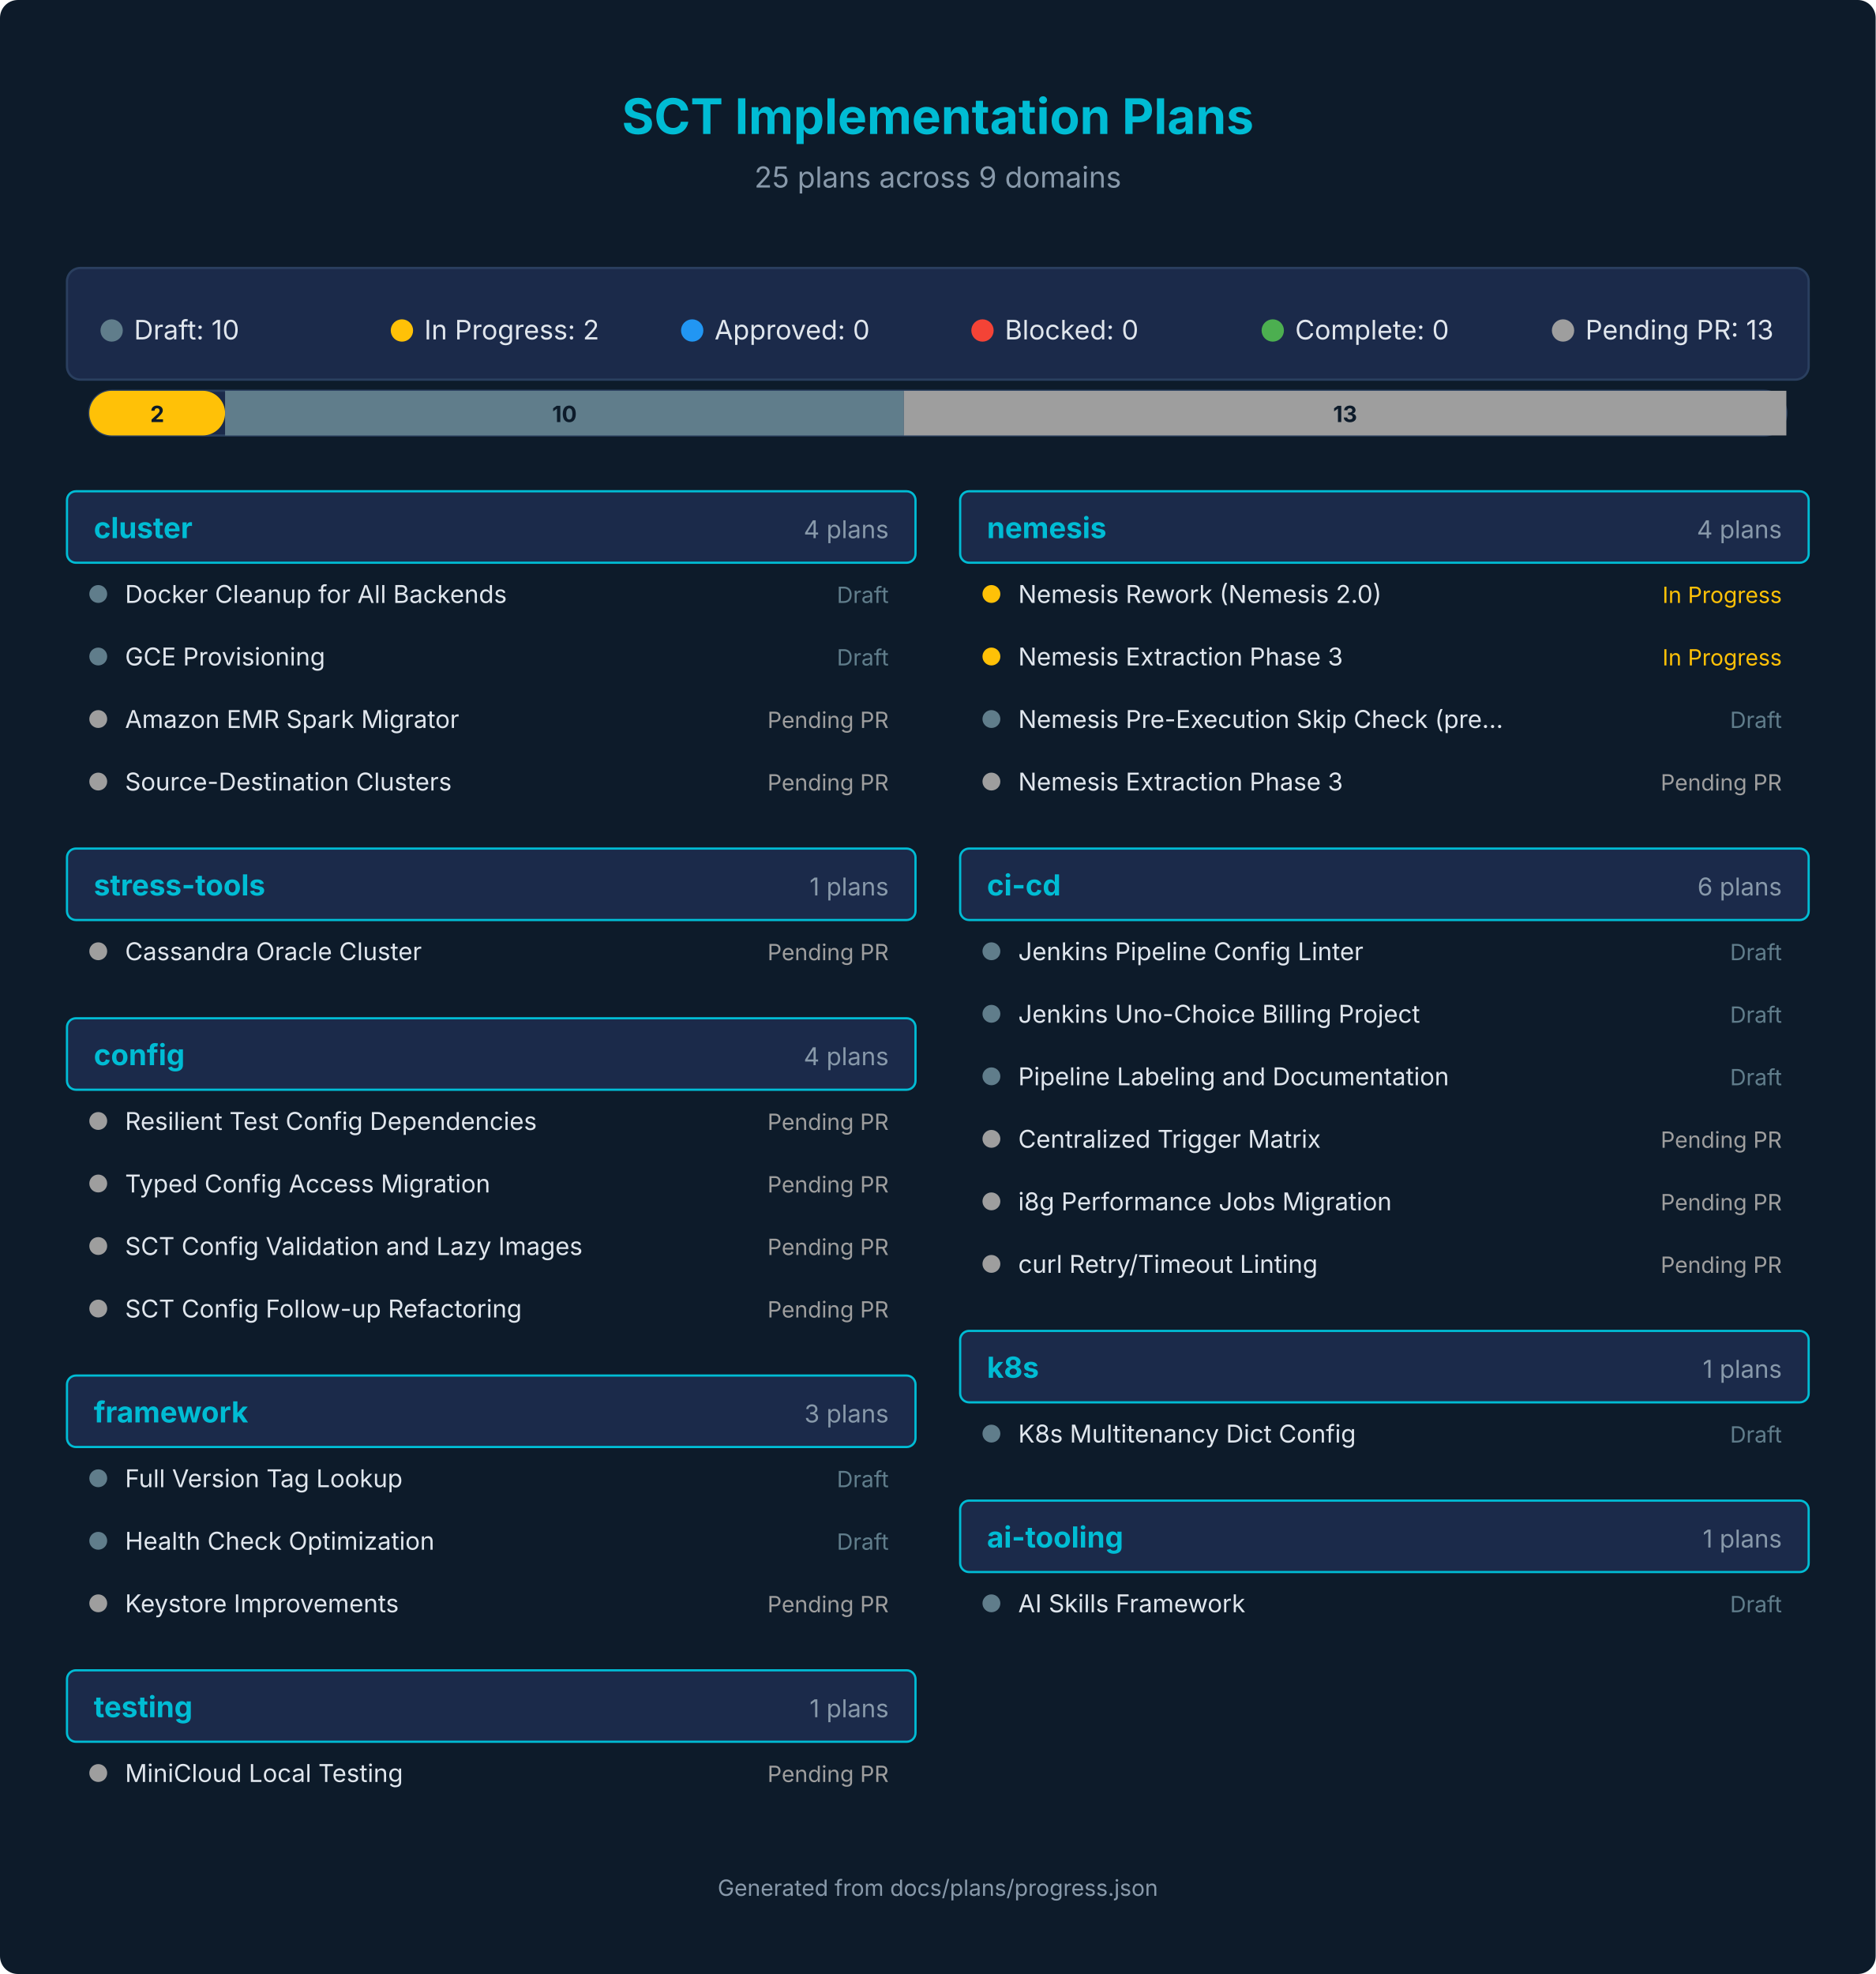
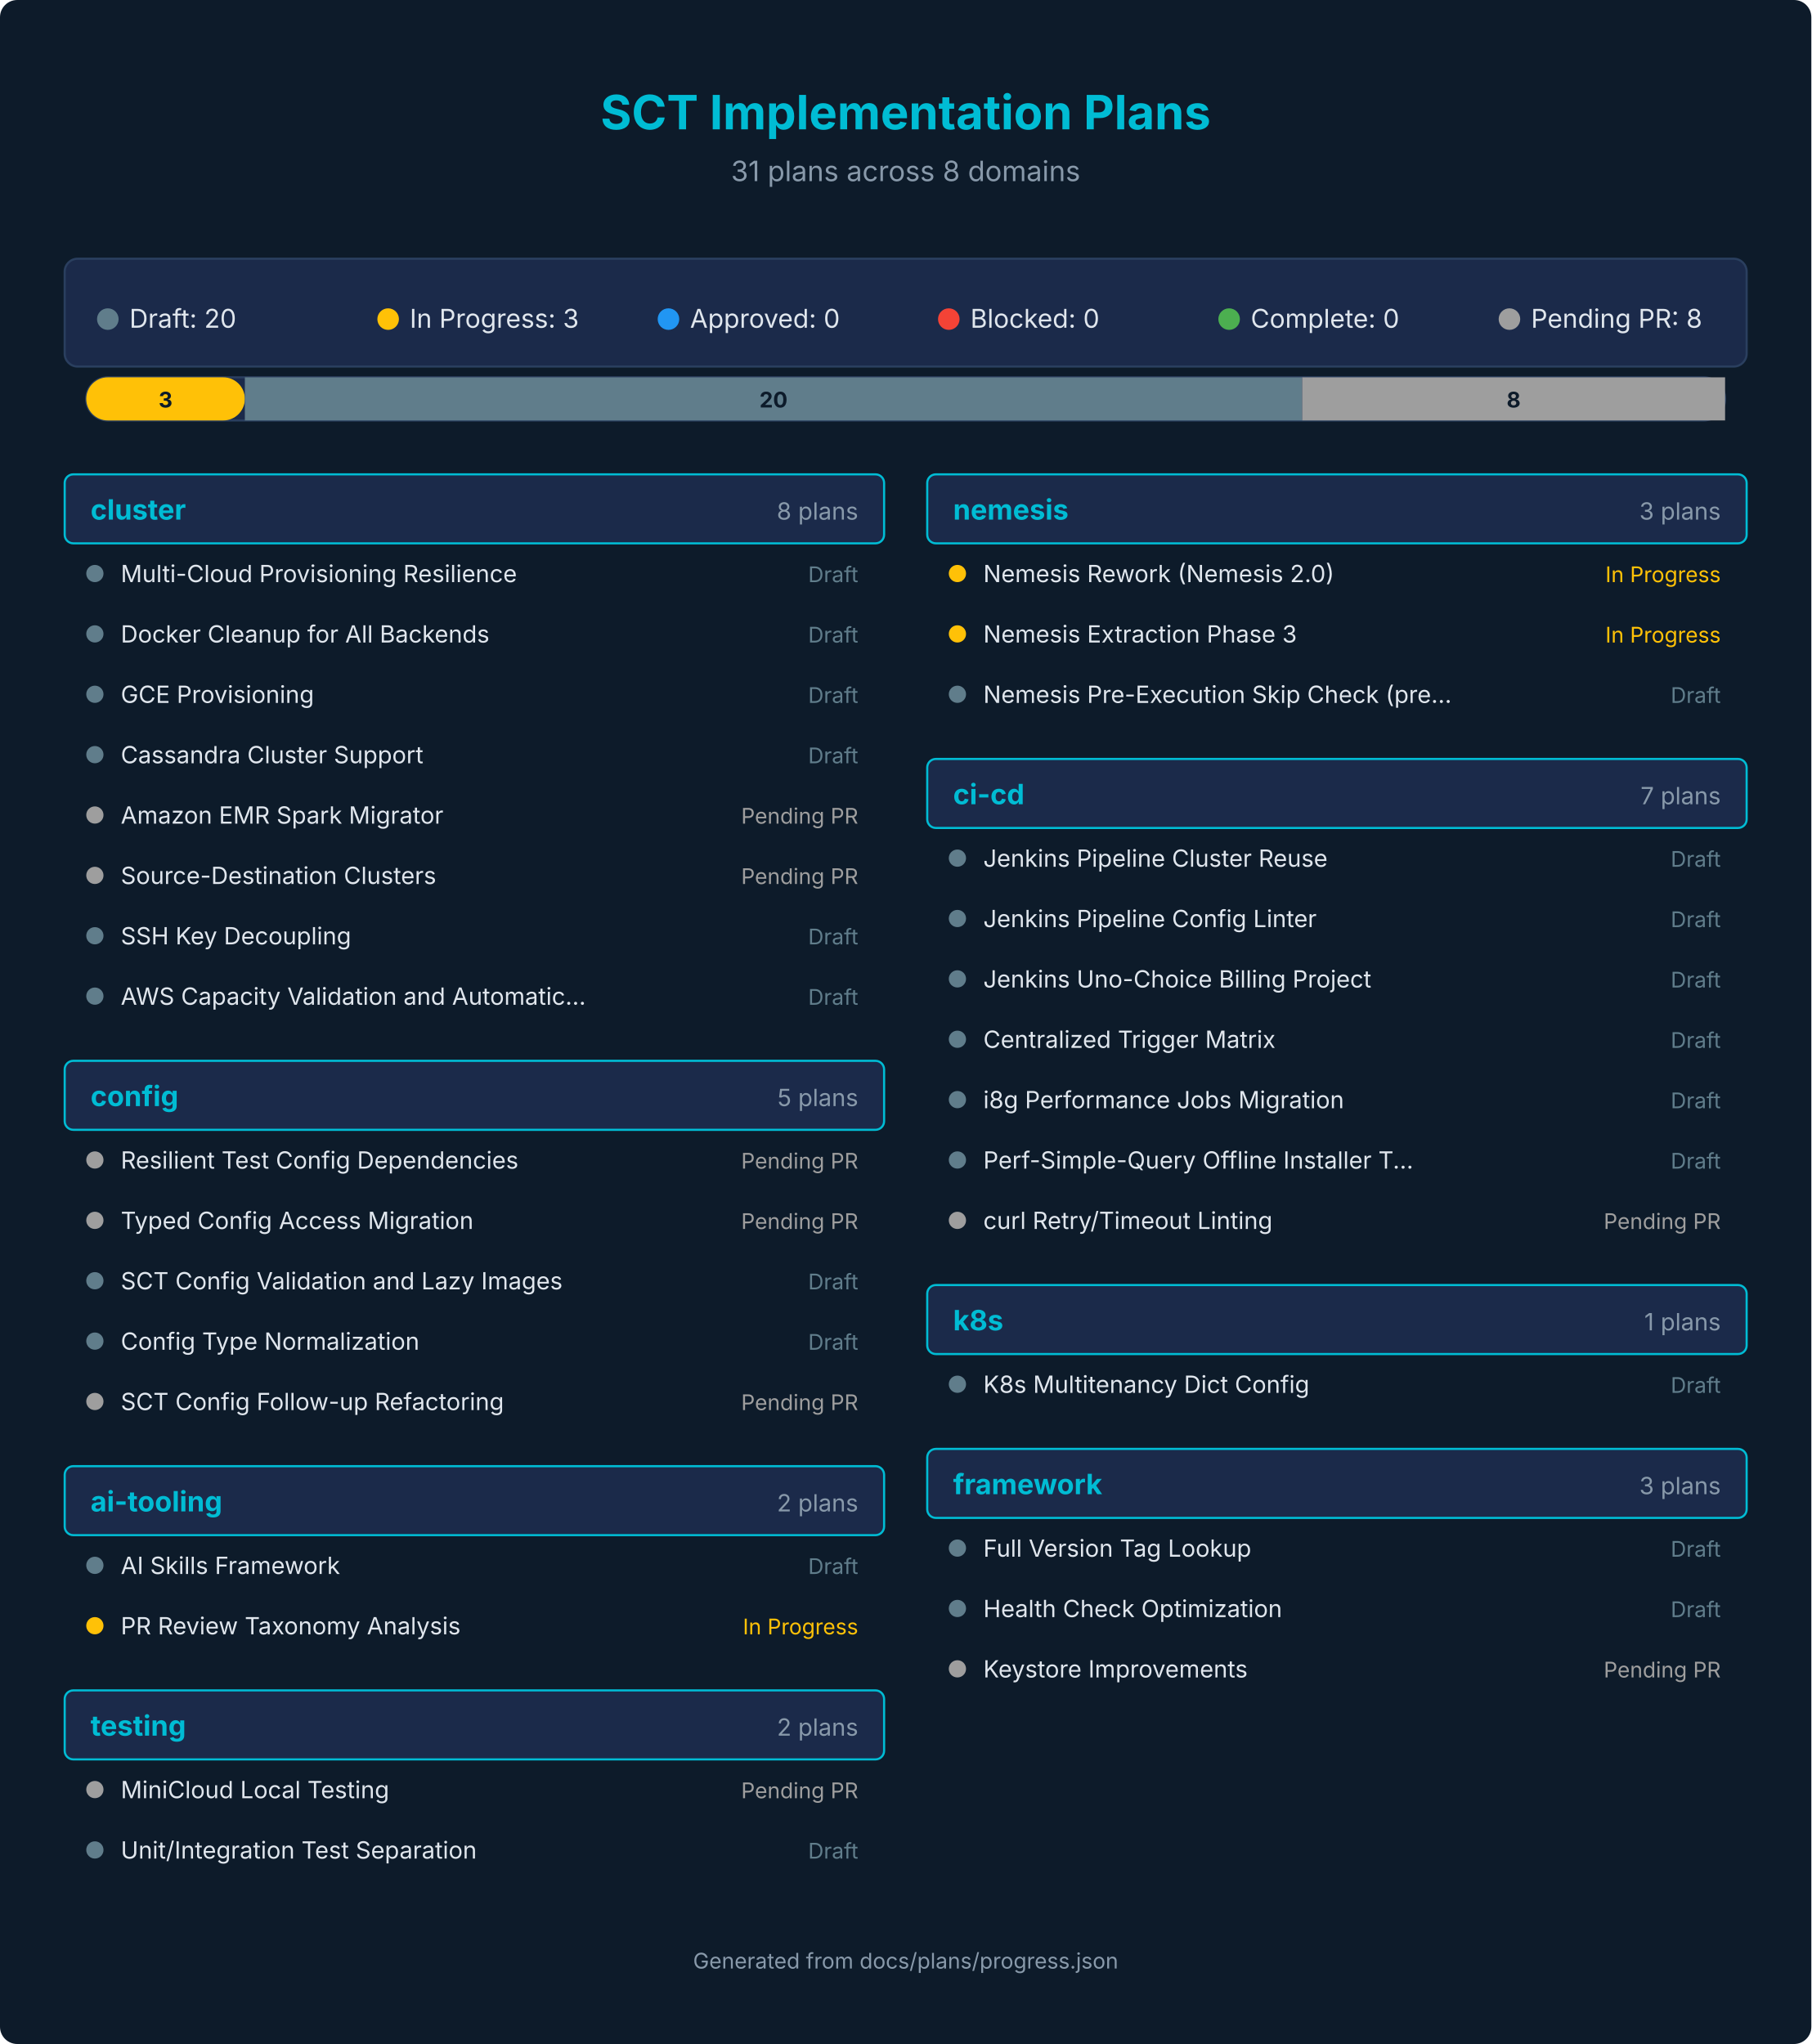
- <svg xmlns="http://www.w3.org/2000/svg" width="840" height="884" viewBox="0 0 840 884">
-   <rect width="840" height="884" fill="#0D1B2A" rx="8" />
+ <svg xmlns="http://www.w3.org/2000/svg" width="840" height="948" viewBox="0 0 840 948">
+   <rect width="840" height="948" fill="#0D1B2A" rx="8" />
  <text x="420" y="60" text-anchor="middle" font-family="system-ui, -apple-system, sans-serif" font-size="22" font-weight="bold" fill="#00BCD4">SCT Implementation Plans</text>
-   <text x="420" y="84" text-anchor="middle" font-family="system-ui, -apple-system, sans-serif" font-size="13" fill="#8899AA">25 plans across 9 domains</text>
+   <text x="420" y="84" text-anchor="middle" font-family="system-ui, -apple-system, sans-serif" font-size="13" fill="#8899AA">31 plans across 8 domains</text>
  <rect x="30" y="120" width="780" height="50" rx="6" fill="#1B2A4A" stroke="#2A3F5F" stroke-width="1" />
  <circle cx="50" cy="148" r="5" fill="#607D8B" />
-   <text x="60" y="152" font-family="system-ui, -apple-system, sans-serif" font-size="12" fill="#E0E6ED">Draft: 10</text>
+   <text x="60" y="152" font-family="system-ui, -apple-system, sans-serif" font-size="12" fill="#E0E6ED">Draft: 20</text>
  <circle cx="180" cy="148" r="5" fill="#FFC107" />
-   <text x="190" y="152" font-family="system-ui, -apple-system, sans-serif" font-size="12" fill="#E0E6ED">In Progress: 2</text>
+   <text x="190" y="152" font-family="system-ui, -apple-system, sans-serif" font-size="12" fill="#E0E6ED">In Progress: 3</text>
  <circle cx="310" cy="148" r="5" fill="#2196F3" />
  <text x="320" y="152" font-family="system-ui, -apple-system, sans-serif" font-size="12" fill="#E0E6ED">Approved: 0</text>
  <circle cx="440" cy="148" r="5" fill="#F44336" />
  <text x="450" y="152" font-family="system-ui, -apple-system, sans-serif" font-size="12" fill="#E0E6ED">Blocked: 0</text>
  <circle cx="570" cy="148" r="5" fill="#4CAF50" />
  <text x="580" y="152" font-family="system-ui, -apple-system, sans-serif" font-size="12" fill="#E0E6ED">Complete: 0</text>
  <circle cx="700" cy="148" r="5" fill="#9E9E9E" />
-   <text x="710" y="152" font-family="system-ui, -apple-system, sans-serif" font-size="12" fill="#E0E6ED">Pending PR: 13</text>
+   <text x="710" y="152" font-family="system-ui, -apple-system, sans-serif" font-size="12" fill="#E0E6ED">Pending PR: 8</text>
  <rect x="40" y="175" width="760" height="20" rx="10" fill="#1B2A4A" stroke="#2A3F5F" stroke-width="1" />
-   <rect x="40" y="175" width="60.8" height="20" rx="10" fill="#FFC107" />
-   <text x="70.4" y="189" text-anchor="middle" font-family="system-ui, -apple-system, sans-serif" font-size="10" font-weight="bold" fill="#0D1B2A">2</text>
-   <rect x="100.8" y="175" width="304.0" height="20" rx="0" fill="#607D8B" />
-   <text x="252.8" y="189" text-anchor="middle" font-family="system-ui, -apple-system, sans-serif" font-size="10" font-weight="bold" fill="#0D1B2A">10</text>
-   <rect x="404.8" y="175" width="395.2" height="20" rx="0" fill="#9E9E9E" />
-   <text x="602.4" y="189" text-anchor="middle" font-family="system-ui, -apple-system, sans-serif" font-size="10" font-weight="bold" fill="#0D1B2A">13</text>
+   <rect x="40" y="175" width="73.548" height="20" rx="10" fill="#FFC107" />
+   <text x="76.774" y="189" text-anchor="middle" font-family="system-ui, -apple-system, sans-serif" font-size="10" font-weight="bold" fill="#0D1B2A">3</text>
+   <rect x="113.548" y="175" width="490.323" height="20" rx="0" fill="#607D8B" />
+   <text x="358.71" y="189" text-anchor="middle" font-family="system-ui, -apple-system, sans-serif" font-size="10" font-weight="bold" fill="#0D1B2A">20</text>
+   <rect x="603.871" y="175" width="196.129" height="20" rx="0" fill="#9E9E9E" />
+   <text x="701.935" y="189" text-anchor="middle" font-family="system-ui, -apple-system, sans-serif" font-size="10" font-weight="bold" fill="#0D1B2A">8</text>
  <rect x="30" y="220" width="380" height="32" rx="4" fill="#1B2A4A" stroke="#00BCD4" stroke-width="1" />
  <text x="42" y="241" font-family="system-ui, -apple-system, sans-serif" font-size="13" font-weight="bold" fill="#00BCD4">cluster</text>
-   <text x="398" y="241" text-anchor="end" font-family="system-ui, -apple-system, sans-serif" font-size="11" fill="#8899AA">4 plans</text>
+   <text x="398" y="241" text-anchor="end" font-family="system-ui, -apple-system, sans-serif" font-size="11" fill="#8899AA">8 plans</text>
  <circle cx="44" cy="266" r="4" fill="#607D8B" />
-   <text x="56" y="270" font-family="system-ui, -apple-system, sans-serif" font-size="11" fill="#E0E6ED">Docker Cleanup for All Backends</text>
+   <text x="56" y="270" font-family="system-ui, -apple-system, sans-serif" font-size="11" fill="#E0E6ED">Multi-Cloud Provisioning Resilience</text>
  <text x="398" y="270" text-anchor="end" font-family="system-ui, -apple-system, sans-serif" font-size="10" fill="#607D8B">Draft</text>
  <circle cx="44" cy="294" r="4" fill="#607D8B" />
-   <text x="56" y="298" font-family="system-ui, -apple-system, sans-serif" font-size="11" fill="#E0E6ED">GCE Provisioning</text>
+   <text x="56" y="298" font-family="system-ui, -apple-system, sans-serif" font-size="11" fill="#E0E6ED">Docker Cleanup for All Backends</text>
  <text x="398" y="298" text-anchor="end" font-family="system-ui, -apple-system, sans-serif" font-size="10" fill="#607D8B">Draft</text>
-   <circle cx="44" cy="322" r="4" fill="#9E9E9E" />
-   <text x="56" y="326" font-family="system-ui, -apple-system, sans-serif" font-size="11" fill="#E0E6ED">Amazon EMR Spark Migrator</text>
-   <text x="398" y="326" text-anchor="end" font-family="system-ui, -apple-system, sans-serif" font-size="10" fill="#9E9E9E">Pending PR</text>
-   <circle cx="44" cy="350" r="4" fill="#9E9E9E" />
-   <text x="56" y="354" font-family="system-ui, -apple-system, sans-serif" font-size="11" fill="#E0E6ED">Source-Destination Clusters</text>
-   <text x="398" y="354" text-anchor="end" font-family="system-ui, -apple-system, sans-serif" font-size="10" fill="#9E9E9E">Pending PR</text>
-   <rect x="30" y="380" width="380" height="32" rx="4" fill="#1B2A4A" stroke="#00BCD4" stroke-width="1" />
-   <text x="42" y="401" font-family="system-ui, -apple-system, sans-serif" font-size="13" font-weight="bold" fill="#00BCD4">stress-tools</text>
-   <text x="398" y="401" text-anchor="end" font-family="system-ui, -apple-system, sans-serif" font-size="11" fill="#8899AA">1 plans</text>
-   <circle cx="44" cy="426" r="4" fill="#9E9E9E" />
-   <text x="56" y="430" font-family="system-ui, -apple-system, sans-serif" font-size="11" fill="#E0E6ED">Cassandra Oracle Cluster</text>
-   <text x="398" y="430" text-anchor="end" font-family="system-ui, -apple-system, sans-serif" font-size="10" fill="#9E9E9E">Pending PR</text>
-   <rect x="30" y="456" width="380" height="32" rx="4" fill="#1B2A4A" stroke="#00BCD4" stroke-width="1" />
-   <text x="42" y="477" font-family="system-ui, -apple-system, sans-serif" font-size="13" font-weight="bold" fill="#00BCD4">config</text>
-   <text x="398" y="477" text-anchor="end" font-family="system-ui, -apple-system, sans-serif" font-size="11" fill="#8899AA">4 plans</text>
-   <circle cx="44" cy="502" r="4" fill="#9E9E9E" />
-   <text x="56" y="506" font-family="system-ui, -apple-system, sans-serif" font-size="11" fill="#E0E6ED">Resilient Test Config Dependencies</text>
-   <text x="398" y="506" text-anchor="end" font-family="system-ui, -apple-system, sans-serif" font-size="10" fill="#9E9E9E">Pending PR</text>
-   <circle cx="44" cy="530" r="4" fill="#9E9E9E" />
-   <text x="56" y="534" font-family="system-ui, -apple-system, sans-serif" font-size="11" fill="#E0E6ED">Typed Config Access Migration</text>
-   <text x="398" y="534" text-anchor="end" font-family="system-ui, -apple-system, sans-serif" font-size="10" fill="#9E9E9E">Pending PR</text>
-   <circle cx="44" cy="558" r="4" fill="#9E9E9E" />
-   <text x="56" y="562" font-family="system-ui, -apple-system, sans-serif" font-size="11" fill="#E0E6ED">SCT Config Validation and Lazy Images</text>
-   <text x="398" y="562" text-anchor="end" font-family="system-ui, -apple-system, sans-serif" font-size="10" fill="#9E9E9E">Pending PR</text>
-   <circle cx="44" cy="586" r="4" fill="#9E9E9E" />
-   <text x="56" y="590" font-family="system-ui, -apple-system, sans-serif" font-size="11" fill="#E0E6ED">SCT Config Follow-up Refactoring</text>
-   <text x="398" y="590" text-anchor="end" font-family="system-ui, -apple-system, sans-serif" font-size="10" fill="#9E9E9E">Pending PR</text>
-   <rect x="30" y="616" width="380" height="32" rx="4" fill="#1B2A4A" stroke="#00BCD4" stroke-width="1" />
-   <text x="42" y="637" font-family="system-ui, -apple-system, sans-serif" font-size="13" font-weight="bold" fill="#00BCD4">framework</text>
-   <text x="398" y="637" text-anchor="end" font-family="system-ui, -apple-system, sans-serif" font-size="11" fill="#8899AA">3 plans</text>
-   <circle cx="44" cy="662" r="4" fill="#607D8B" />
-   <text x="56" y="666" font-family="system-ui, -apple-system, sans-serif" font-size="11" fill="#E0E6ED">Full Version Tag Lookup</text>
-   <text x="398" y="666" text-anchor="end" font-family="system-ui, -apple-system, sans-serif" font-size="10" fill="#607D8B">Draft</text>
-   <circle cx="44" cy="690" r="4" fill="#607D8B" />
-   <text x="56" y="694" font-family="system-ui, -apple-system, sans-serif" font-size="11" fill="#E0E6ED">Health Check Optimization</text>
-   <text x="398" y="694" text-anchor="end" font-family="system-ui, -apple-system, sans-serif" font-size="10" fill="#607D8B">Draft</text>
-   <circle cx="44" cy="718" r="4" fill="#9E9E9E" />
-   <text x="56" y="722" font-family="system-ui, -apple-system, sans-serif" font-size="11" fill="#E0E6ED">Keystore Improvements</text>
-   <text x="398" y="722" text-anchor="end" font-family="system-ui, -apple-system, sans-serif" font-size="10" fill="#9E9E9E">Pending PR</text>
-   <rect x="30" y="748" width="380" height="32" rx="4" fill="#1B2A4A" stroke="#00BCD4" stroke-width="1" />
-   <text x="42" y="769" font-family="system-ui, -apple-system, sans-serif" font-size="13" font-weight="bold" fill="#00BCD4">testing</text>
-   <text x="398" y="769" text-anchor="end" font-family="system-ui, -apple-system, sans-serif" font-size="11" fill="#8899AA">1 plans</text>
-   <circle cx="44" cy="794" r="4" fill="#9E9E9E" />
-   <text x="56" y="798" font-family="system-ui, -apple-system, sans-serif" font-size="11" fill="#E0E6ED">MiniCloud Local Testing</text>
-   <text x="398" y="798" text-anchor="end" font-family="system-ui, -apple-system, sans-serif" font-size="10" fill="#9E9E9E">Pending PR</text>
+   <circle cx="44" cy="322" r="4" fill="#607D8B" />
+   <text x="56" y="326" font-family="system-ui, -apple-system, sans-serif" font-size="11" fill="#E0E6ED">GCE Provisioning</text>
+   <text x="398" y="326" text-anchor="end" font-family="system-ui, -apple-system, sans-serif" font-size="10" fill="#607D8B">Draft</text>
+   <circle cx="44" cy="350" r="4" fill="#607D8B" />
+   <text x="56" y="354" font-family="system-ui, -apple-system, sans-serif" font-size="11" fill="#E0E6ED">Cassandra Cluster Support</text>
+   <text x="398" y="354" text-anchor="end" font-family="system-ui, -apple-system, sans-serif" font-size="10" fill="#607D8B">Draft</text>
+   <circle cx="44" cy="378" r="4" fill="#9E9E9E" />
+   <text x="56" y="382" font-family="system-ui, -apple-system, sans-serif" font-size="11" fill="#E0E6ED">Amazon EMR Spark Migrator</text>
+   <text x="398" y="382" text-anchor="end" font-family="system-ui, -apple-system, sans-serif" font-size="10" fill="#9E9E9E">Pending PR</text>
+   <circle cx="44" cy="406" r="4" fill="#9E9E9E" />
+   <text x="56" y="410" font-family="system-ui, -apple-system, sans-serif" font-size="11" fill="#E0E6ED">Source-Destination Clusters</text>
+   <text x="398" y="410" text-anchor="end" font-family="system-ui, -apple-system, sans-serif" font-size="10" fill="#9E9E9E">Pending PR</text>
+   <circle cx="44" cy="434" r="4" fill="#607D8B" />
+   <text x="56" y="438" font-family="system-ui, -apple-system, sans-serif" font-size="11" fill="#E0E6ED">SSH Key Decoupling</text>
+   <text x="398" y="438" text-anchor="end" font-family="system-ui, -apple-system, sans-serif" font-size="10" fill="#607D8B">Draft</text>
+   <circle cx="44" cy="462" r="4" fill="#607D8B" />
+   <text x="56" y="466" font-family="system-ui, -apple-system, sans-serif" font-size="11" fill="#E0E6ED">AWS Capacity Validation and Automatic...</text>
+   <text x="398" y="466" text-anchor="end" font-family="system-ui, -apple-system, sans-serif" font-size="10" fill="#607D8B">Draft</text>
+   <rect x="30" y="492" width="380" height="32" rx="4" fill="#1B2A4A" stroke="#00BCD4" stroke-width="1" />
+   <text x="42" y="513" font-family="system-ui, -apple-system, sans-serif" font-size="13" font-weight="bold" fill="#00BCD4">config</text>
+   <text x="398" y="513" text-anchor="end" font-family="system-ui, -apple-system, sans-serif" font-size="11" fill="#8899AA">5 plans</text>
+   <circle cx="44" cy="538" r="4" fill="#9E9E9E" />
+   <text x="56" y="542" font-family="system-ui, -apple-system, sans-serif" font-size="11" fill="#E0E6ED">Resilient Test Config Dependencies</text>
+   <text x="398" y="542" text-anchor="end" font-family="system-ui, -apple-system, sans-serif" font-size="10" fill="#9E9E9E">Pending PR</text>
+   <circle cx="44" cy="566" r="4" fill="#9E9E9E" />
+   <text x="56" y="570" font-family="system-ui, -apple-system, sans-serif" font-size="11" fill="#E0E6ED">Typed Config Access Migration</text>
+   <text x="398" y="570" text-anchor="end" font-family="system-ui, -apple-system, sans-serif" font-size="10" fill="#9E9E9E">Pending PR</text>
+   <circle cx="44" cy="594" r="4" fill="#607D8B" />
+   <text x="56" y="598" font-family="system-ui, -apple-system, sans-serif" font-size="11" fill="#E0E6ED">SCT Config Validation and Lazy Images</text>
+   <text x="398" y="598" text-anchor="end" font-family="system-ui, -apple-system, sans-serif" font-size="10" fill="#607D8B">Draft</text>
+   <circle cx="44" cy="622" r="4" fill="#607D8B" />
+   <text x="56" y="626" font-family="system-ui, -apple-system, sans-serif" font-size="11" fill="#E0E6ED">Config Type Normalization</text>
+   <text x="398" y="626" text-anchor="end" font-family="system-ui, -apple-system, sans-serif" font-size="10" fill="#607D8B">Draft</text>
+   <circle cx="44" cy="650" r="4" fill="#9E9E9E" />
+   <text x="56" y="654" font-family="system-ui, -apple-system, sans-serif" font-size="11" fill="#E0E6ED">SCT Config Follow-up Refactoring</text>
+   <text x="398" y="654" text-anchor="end" font-family="system-ui, -apple-system, sans-serif" font-size="10" fill="#9E9E9E">Pending PR</text>
+   <rect x="30" y="680" width="380" height="32" rx="4" fill="#1B2A4A" stroke="#00BCD4" stroke-width="1" />
+   <text x="42" y="701" font-family="system-ui, -apple-system, sans-serif" font-size="13" font-weight="bold" fill="#00BCD4">ai-tooling</text>
+   <text x="398" y="701" text-anchor="end" font-family="system-ui, -apple-system, sans-serif" font-size="11" fill="#8899AA">2 plans</text>
+   <circle cx="44" cy="726" r="4" fill="#607D8B" />
+   <text x="56" y="730" font-family="system-ui, -apple-system, sans-serif" font-size="11" fill="#E0E6ED">AI Skills Framework</text>
+   <text x="398" y="730" text-anchor="end" font-family="system-ui, -apple-system, sans-serif" font-size="10" fill="#607D8B">Draft</text>
+   <circle cx="44" cy="754" r="4" fill="#FFC107" />
+   <text x="56" y="758" font-family="system-ui, -apple-system, sans-serif" font-size="11" fill="#E0E6ED">PR Review Taxonomy Analysis</text>
+   <text x="398" y="758" text-anchor="end" font-family="system-ui, -apple-system, sans-serif" font-size="10" fill="#FFC107">In Progress</text>
+   <rect x="30" y="784" width="380" height="32" rx="4" fill="#1B2A4A" stroke="#00BCD4" stroke-width="1" />
+   <text x="42" y="805" font-family="system-ui, -apple-system, sans-serif" font-size="13" font-weight="bold" fill="#00BCD4">testing</text>
+   <text x="398" y="805" text-anchor="end" font-family="system-ui, -apple-system, sans-serif" font-size="11" fill="#8899AA">2 plans</text>
+   <circle cx="44" cy="830" r="4" fill="#9E9E9E" />
+   <text x="56" y="834" font-family="system-ui, -apple-system, sans-serif" font-size="11" fill="#E0E6ED">MiniCloud Local Testing</text>
+   <text x="398" y="834" text-anchor="end" font-family="system-ui, -apple-system, sans-serif" font-size="10" fill="#9E9E9E">Pending PR</text>
+   <circle cx="44" cy="858" r="4" fill="#607D8B" />
+   <text x="56" y="862" font-family="system-ui, -apple-system, sans-serif" font-size="11" fill="#E0E6ED">Unit/Integration Test Separation</text>
+   <text x="398" y="862" text-anchor="end" font-family="system-ui, -apple-system, sans-serif" font-size="10" fill="#607D8B">Draft</text>
  <rect x="430" y="220" width="380" height="32" rx="4" fill="#1B2A4A" stroke="#00BCD4" stroke-width="1" />
  <text x="442" y="241" font-family="system-ui, -apple-system, sans-serif" font-size="13" font-weight="bold" fill="#00BCD4">nemesis</text>
-   <text x="798" y="241" text-anchor="end" font-family="system-ui, -apple-system, sans-serif" font-size="11" fill="#8899AA">4 plans</text>
+   <text x="798" y="241" text-anchor="end" font-family="system-ui, -apple-system, sans-serif" font-size="11" fill="#8899AA">3 plans</text>
  <circle cx="444" cy="266" r="4" fill="#FFC107" />
  <text x="456" y="270" font-family="system-ui, -apple-system, sans-serif" font-size="11" fill="#E0E6ED">Nemesis Rework (Nemesis 2.0)</text>
  <text x="798" y="270" text-anchor="end" font-family="system-ui, -apple-system, sans-serif" font-size="10" fill="#FFC107">In Progress</text>
  <circle cx="444" cy="294" r="4" fill="#FFC107" />
  <text x="456" y="298" font-family="system-ui, -apple-system, sans-serif" font-size="11" fill="#E0E6ED">Nemesis Extraction Phase 3</text>
  <text x="798" y="298" text-anchor="end" font-family="system-ui, -apple-system, sans-serif" font-size="10" fill="#FFC107">In Progress</text>
  <circle cx="444" cy="322" r="4" fill="#607D8B" />
  <text x="456" y="326" font-family="system-ui, -apple-system, sans-serif" font-size="11" fill="#E0E6ED">Nemesis Pre-Execution Skip Check (pre...</text>
  <text x="798" y="326" text-anchor="end" font-family="system-ui, -apple-system, sans-serif" font-size="10" fill="#607D8B">Draft</text>
-   <circle cx="444" cy="350" r="4" fill="#9E9E9E" />
-   <text x="456" y="354" font-family="system-ui, -apple-system, sans-serif" font-size="11" fill="#E0E6ED">Nemesis Extraction Phase 3</text>
-   <text x="798" y="354" text-anchor="end" font-family="system-ui, -apple-system, sans-serif" font-size="10" fill="#9E9E9E">Pending PR</text>
-   <rect x="430" y="380" width="380" height="32" rx="4" fill="#1B2A4A" stroke="#00BCD4" stroke-width="1" />
-   <text x="442" y="401" font-family="system-ui, -apple-system, sans-serif" font-size="13" font-weight="bold" fill="#00BCD4">ci-cd</text>
-   <text x="798" y="401" text-anchor="end" font-family="system-ui, -apple-system, sans-serif" font-size="11" fill="#8899AA">6 plans</text>
+   <rect x="430" y="352" width="380" height="32" rx="4" fill="#1B2A4A" stroke="#00BCD4" stroke-width="1" />
+   <text x="442" y="373" font-family="system-ui, -apple-system, sans-serif" font-size="13" font-weight="bold" fill="#00BCD4">ci-cd</text>
+   <text x="798" y="373" text-anchor="end" font-family="system-ui, -apple-system, sans-serif" font-size="11" fill="#8899AA">7 plans</text>
+   <circle cx="444" cy="398" r="4" fill="#607D8B" />
+   <text x="456" y="402" font-family="system-ui, -apple-system, sans-serif" font-size="11" fill="#E0E6ED">Jenkins Pipeline Cluster Reuse</text>
+   <text x="798" y="402" text-anchor="end" font-family="system-ui, -apple-system, sans-serif" font-size="10" fill="#607D8B">Draft</text>
  <circle cx="444" cy="426" r="4" fill="#607D8B" />
  <text x="456" y="430" font-family="system-ui, -apple-system, sans-serif" font-size="11" fill="#E0E6ED">Jenkins Pipeline Config Linter</text>
  <text x="798" y="430" text-anchor="end" font-family="system-ui, -apple-system, sans-serif" font-size="10" fill="#607D8B">Draft</text>
  <circle cx="444" cy="454" r="4" fill="#607D8B" />
  <text x="456" y="458" font-family="system-ui, -apple-system, sans-serif" font-size="11" fill="#E0E6ED">Jenkins Uno-Choice Billing Project</text>
  <text x="798" y="458" text-anchor="end" font-family="system-ui, -apple-system, sans-serif" font-size="10" fill="#607D8B">Draft</text>
  <circle cx="444" cy="482" r="4" fill="#607D8B" />
-   <text x="456" y="486" font-family="system-ui, -apple-system, sans-serif" font-size="11" fill="#E0E6ED">Pipeline Labeling and Documentation</text>
+   <text x="456" y="486" font-family="system-ui, -apple-system, sans-serif" font-size="11" fill="#E0E6ED">Centralized Trigger Matrix</text>
  <text x="798" y="486" text-anchor="end" font-family="system-ui, -apple-system, sans-serif" font-size="10" fill="#607D8B">Draft</text>
-   <circle cx="444" cy="510" r="4" fill="#9E9E9E" />
-   <text x="456" y="514" font-family="system-ui, -apple-system, sans-serif" font-size="11" fill="#E0E6ED">Centralized Trigger Matrix</text>
-   <text x="798" y="514" text-anchor="end" font-family="system-ui, -apple-system, sans-serif" font-size="10" fill="#9E9E9E">Pending PR</text>
-   <circle cx="444" cy="538" r="4" fill="#9E9E9E" />
-   <text x="456" y="542" font-family="system-ui, -apple-system, sans-serif" font-size="11" fill="#E0E6ED">i8g Performance Jobs Migration</text>
-   <text x="798" y="542" text-anchor="end" font-family="system-ui, -apple-system, sans-serif" font-size="10" fill="#9E9E9E">Pending PR</text>
+   <circle cx="444" cy="510" r="4" fill="#607D8B" />
+   <text x="456" y="514" font-family="system-ui, -apple-system, sans-serif" font-size="11" fill="#E0E6ED">i8g Performance Jobs Migration</text>
+   <text x="798" y="514" text-anchor="end" font-family="system-ui, -apple-system, sans-serif" font-size="10" fill="#607D8B">Draft</text>
+   <circle cx="444" cy="538" r="4" fill="#607D8B" />
+   <text x="456" y="542" font-family="system-ui, -apple-system, sans-serif" font-size="11" fill="#E0E6ED">Perf-Simple-Query Offline Installer T...</text>
+   <text x="798" y="542" text-anchor="end" font-family="system-ui, -apple-system, sans-serif" font-size="10" fill="#607D8B">Draft</text>
  <circle cx="444" cy="566" r="4" fill="#9E9E9E" />
  <text x="456" y="570" font-family="system-ui, -apple-system, sans-serif" font-size="11" fill="#E0E6ED">curl Retry/Timeout Linting</text>
  <text x="798" y="570" text-anchor="end" font-family="system-ui, -apple-system, sans-serif" font-size="10" fill="#9E9E9E">Pending PR</text>
  <rect x="430" y="596" width="380" height="32" rx="4" fill="#1B2A4A" stroke="#00BCD4" stroke-width="1" />
  <text x="442" y="617" font-family="system-ui, -apple-system, sans-serif" font-size="13" font-weight="bold" fill="#00BCD4">k8s</text>
  <text x="798" y="617" text-anchor="end" font-family="system-ui, -apple-system, sans-serif" font-size="11" fill="#8899AA">1 plans</text>
  <circle cx="444" cy="642" r="4" fill="#607D8B" />
  <text x="456" y="646" font-family="system-ui, -apple-system, sans-serif" font-size="11" fill="#E0E6ED">K8s Multitenancy Dict Config</text>
  <text x="798" y="646" text-anchor="end" font-family="system-ui, -apple-system, sans-serif" font-size="10" fill="#607D8B">Draft</text>
  <rect x="430" y="672" width="380" height="32" rx="4" fill="#1B2A4A" stroke="#00BCD4" stroke-width="1" />
-   <text x="442" y="693" font-family="system-ui, -apple-system, sans-serif" font-size="13" font-weight="bold" fill="#00BCD4">ai-tooling</text>
-   <text x="798" y="693" text-anchor="end" font-family="system-ui, -apple-system, sans-serif" font-size="11" fill="#8899AA">1 plans</text>
+   <text x="442" y="693" font-family="system-ui, -apple-system, sans-serif" font-size="13" font-weight="bold" fill="#00BCD4">framework</text>
+   <text x="798" y="693" text-anchor="end" font-family="system-ui, -apple-system, sans-serif" font-size="11" fill="#8899AA">3 plans</text>
  <circle cx="444" cy="718" r="4" fill="#607D8B" />
-   <text x="456" y="722" font-family="system-ui, -apple-system, sans-serif" font-size="11" fill="#E0E6ED">AI Skills Framework</text>
+   <text x="456" y="722" font-family="system-ui, -apple-system, sans-serif" font-size="11" fill="#E0E6ED">Full Version Tag Lookup</text>
  <text x="798" y="722" text-anchor="end" font-family="system-ui, -apple-system, sans-serif" font-size="10" fill="#607D8B">Draft</text>
-   <text x="420" y="849" text-anchor="middle" font-family="system-ui, -apple-system, sans-serif" font-size="10" fill="#8899AA">Generated from docs/plans/progress.json</text>
+   <circle cx="444" cy="746" r="4" fill="#607D8B" />
+   <text x="456" y="750" font-family="system-ui, -apple-system, sans-serif" font-size="11" fill="#E0E6ED">Health Check Optimization</text>
+   <text x="798" y="750" text-anchor="end" font-family="system-ui, -apple-system, sans-serif" font-size="10" fill="#607D8B">Draft</text>
+   <circle cx="444" cy="774" r="4" fill="#9E9E9E" />
+   <text x="456" y="778" font-family="system-ui, -apple-system, sans-serif" font-size="11" fill="#E0E6ED">Keystore Improvements</text>
+   <text x="798" y="778" text-anchor="end" font-family="system-ui, -apple-system, sans-serif" font-size="10" fill="#9E9E9E">Pending PR</text>
+   <text x="420" y="913" text-anchor="middle" font-family="system-ui, -apple-system, sans-serif" font-size="10" fill="#8899AA">Generated from docs/plans/progress.json</text>
</svg>
